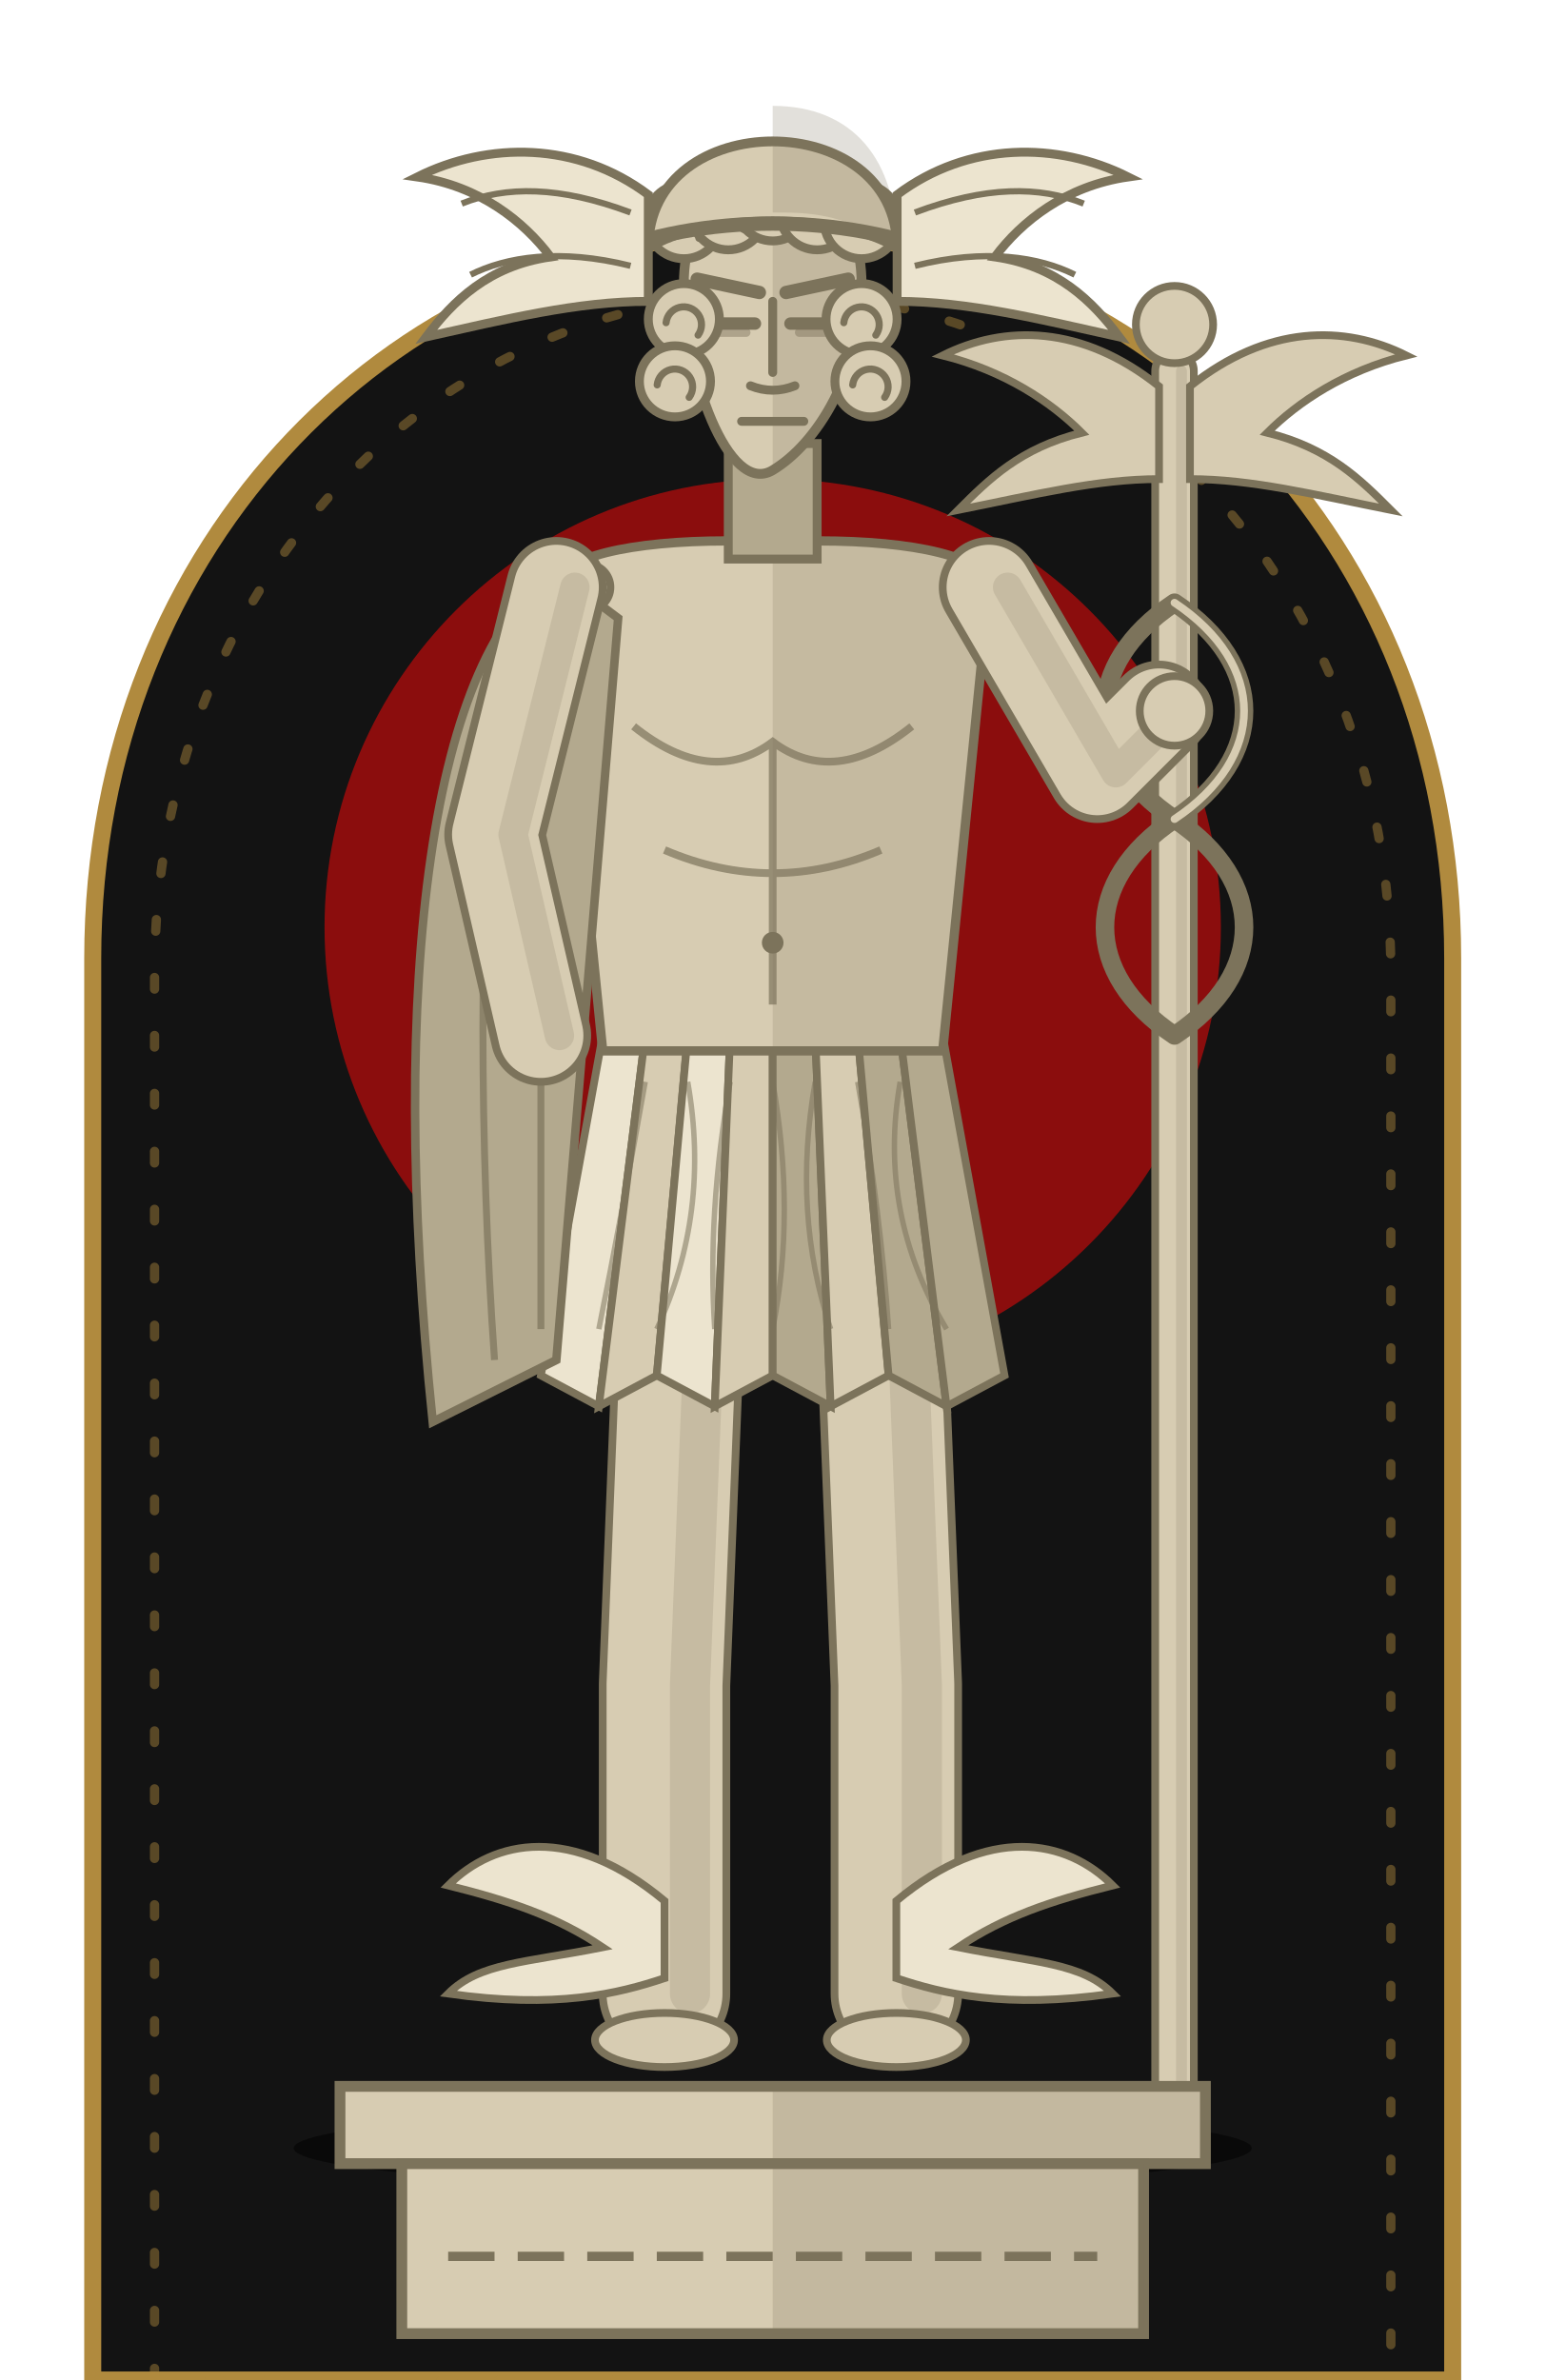
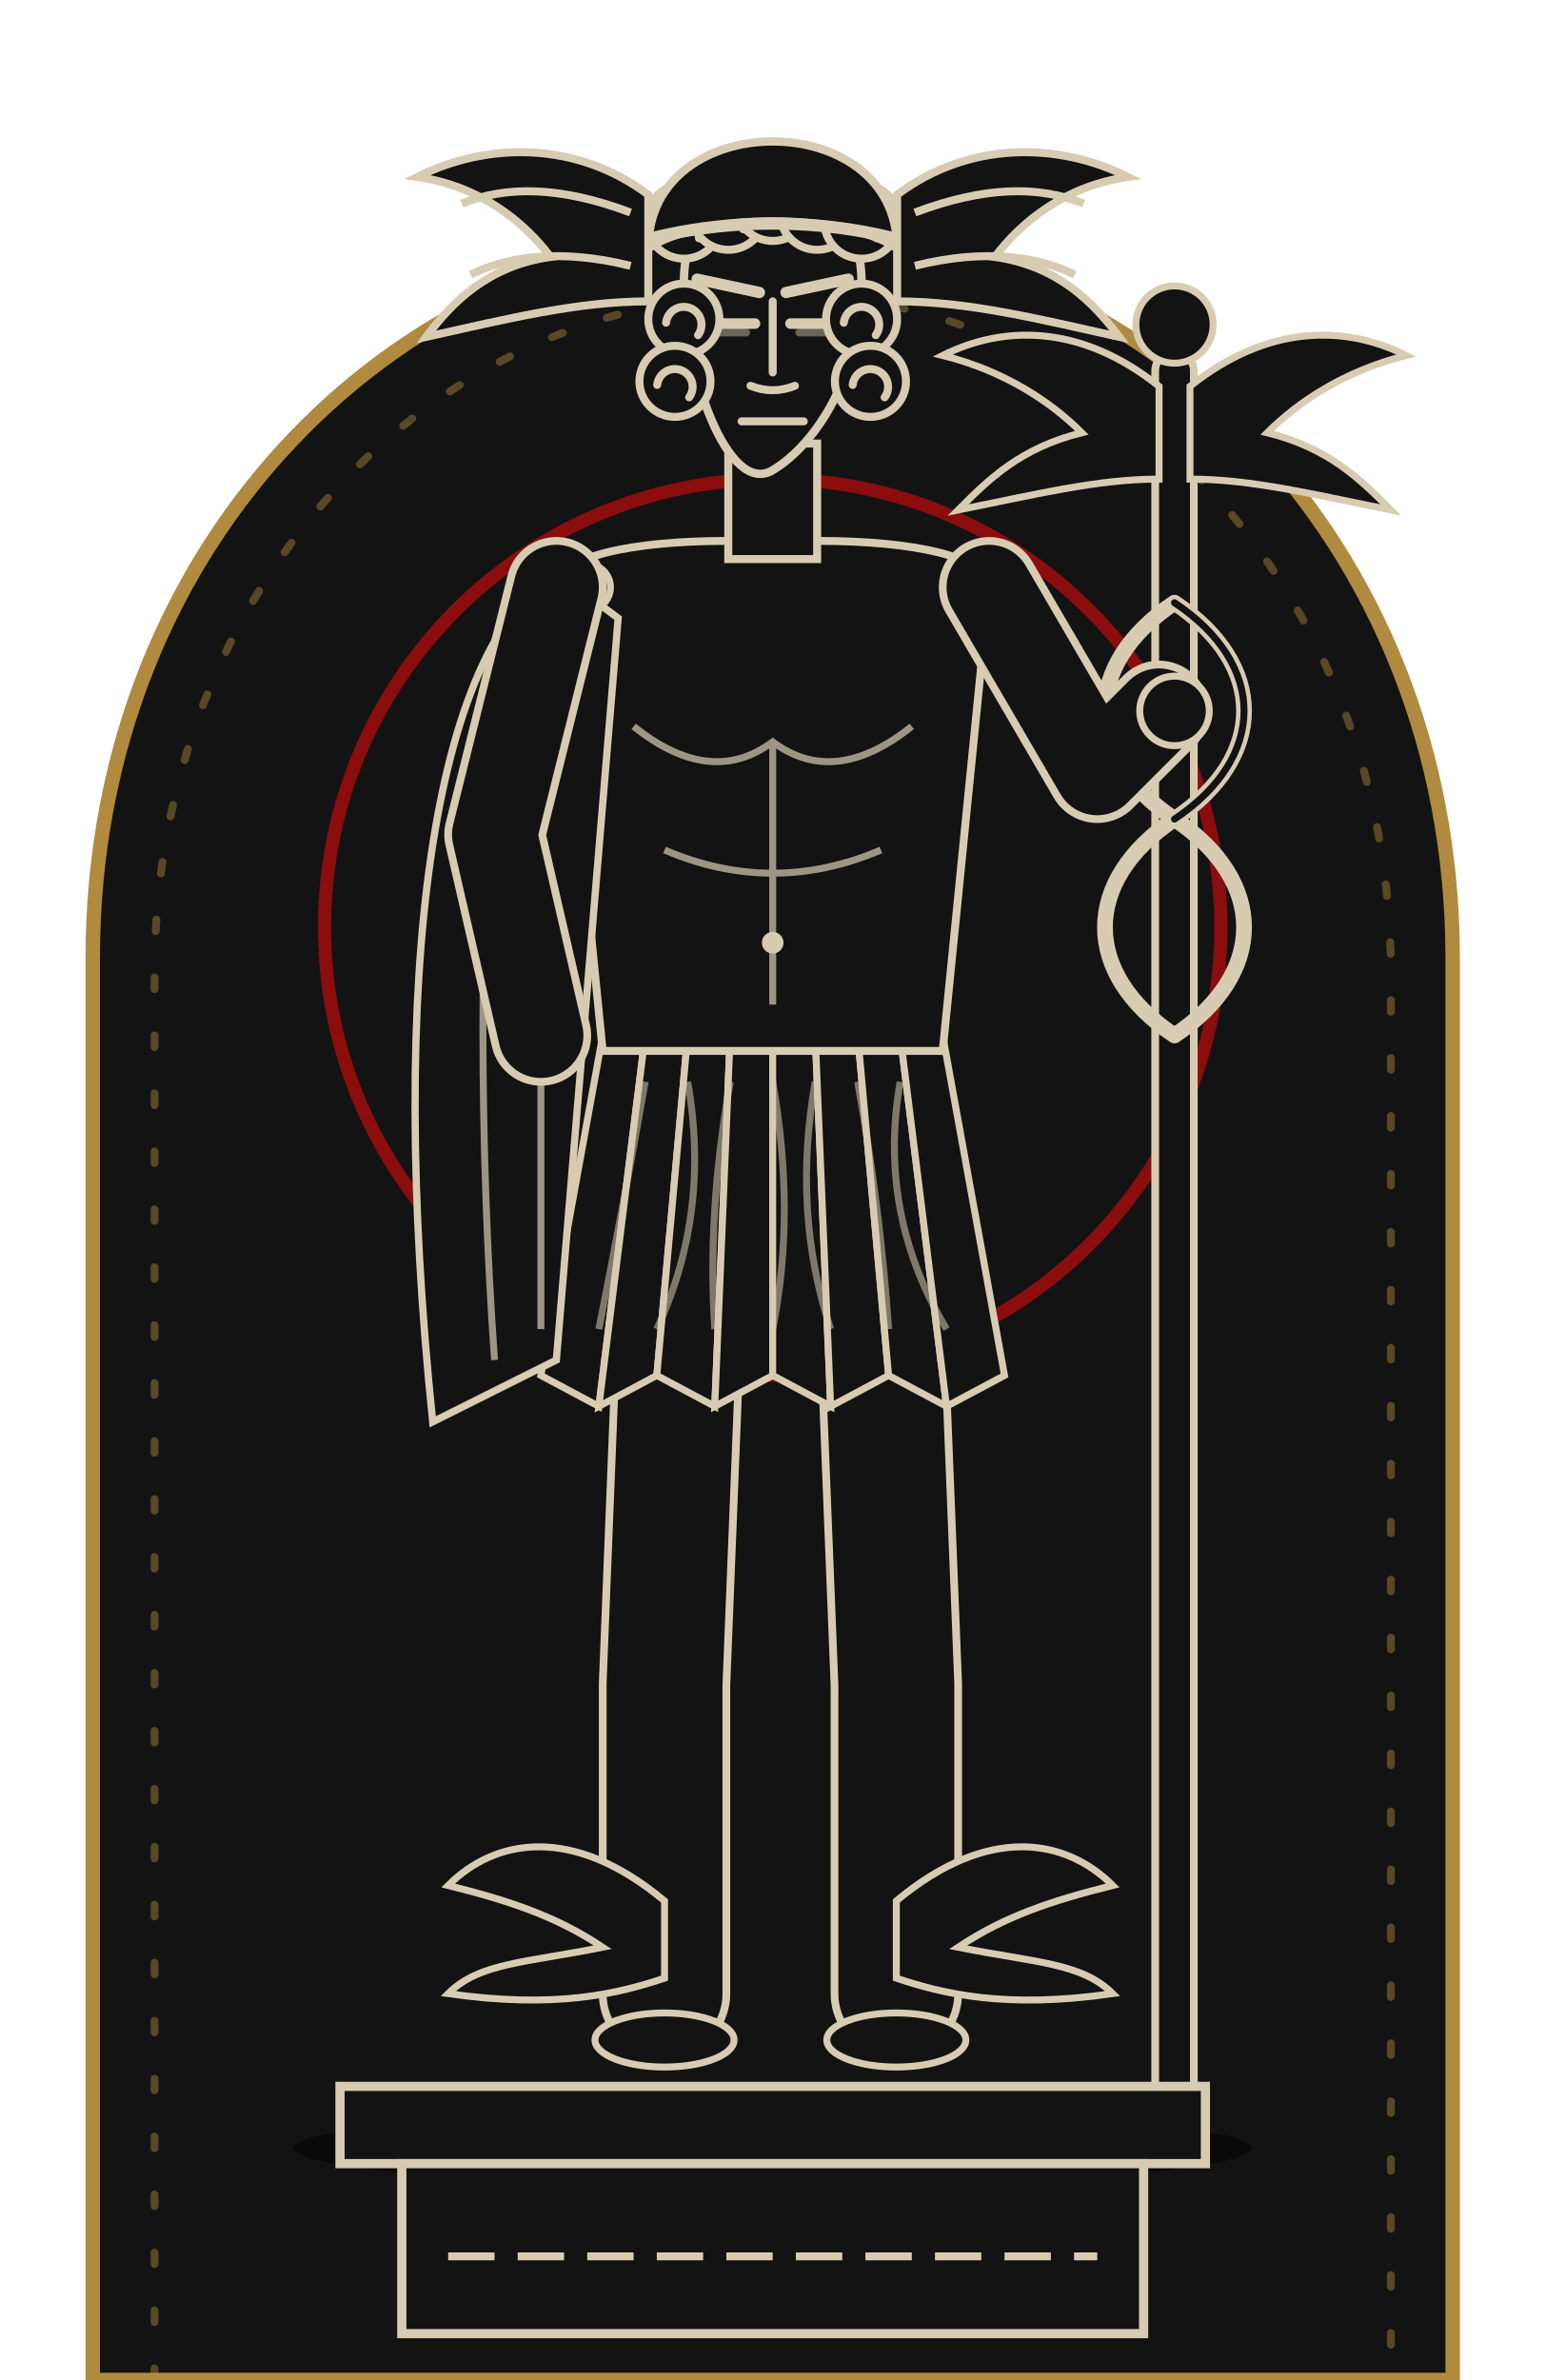
<svg xmlns="http://www.w3.org/2000/svg" viewBox="0 -8 200 308" role="img" aria-label="Hermes: kanatlı şapkalı, kerykeion tutan mermer heykel">
-   <path d="M12 300V116C12 62 52 22 100 22S188 62 188 116V300Z" fill="#131313" stroke="#b08a3e" stroke-width="2.2" />
-   <path d="M20 300V118C20 68 56 30 100 30S180 68 180 118V300Z" fill="none" stroke="#b08a3e" stroke-opacity=".45" stroke-width="1.2" stroke-dasharray="1.5 6" stroke-linecap="round" />
-   <circle cx="100" cy="112" r="58" fill="#8b0d0d" />
-   <path d="M152 40 L152 262" fill="none" stroke="#7c735b" stroke-width="6" stroke-linecap="round" stroke-linejoin="round" />
-   <path d="M152 40 L152 262" fill="none" stroke="#d7ccb2" stroke-width="4" stroke-linecap="round" stroke-linejoin="round" />
-   <path d="M152 40 L152 262" fill="none" stroke="#7c735b" stroke-opacity=".18" stroke-width="1.4" stroke-linecap="round" stroke-linejoin="round" transform="translate(0.9 0)" />
-   <circle cx="152" cy="34" r="5" fill="#d7ccb2" stroke="#7c735b" stroke-width="1" />
-   <path d="M150 42C140 34 130 34 122 38 130 40 136 44 140 48 132 50 128 54 124 58 134 56 142 54 150 54Z" fill="#d7ccb2" stroke="#7c735b" stroke-width="1" />
+   <path d="M12 300V116C12 62 52 22 100 22S188 62 188 116V300Z" fill="#131313" stroke="#b08a3e" stroke-width="1.87" />
+   <path d="M20 300V118C20 68 56 30 100 30S180 68 180 118V300Z" fill="none" stroke="#b08a3e" stroke-opacity=".45" stroke-width="1.02" stroke-dasharray="1.5 6" stroke-linecap="round" />
+   <circle cx="100" cy="112" r="58" fill="none" stroke="#8b0d0d" stroke-width="1.70" />
+   <path d="M152 40 L152 262" fill="none" stroke="#d7ccb2" stroke-width="6" stroke-linecap="round" stroke-linejoin="round" />
+   <path d="M152 40 L152 262" fill="none" stroke="#131313" stroke-width="4" stroke-linecap="round" stroke-linejoin="round" />
+   <circle cx="152" cy="34" r="5" fill="#131313" stroke="#d7ccb2" stroke-width="0.90" />
+   <path d="M150 42C140 34 130 34 122 38 130 40 136 44 140 48 132 50 128 54 124 58 134 56 142 54 150 54Z" fill="#131313" stroke="#d7ccb2" stroke-width="0.90" />
  <g transform="translate(304 0) scale(-1 1)">
-     <path d="M150 42C140 34 130 34 122 38 130 40 136 44 140 48 132 50 128 54 124 58 134 56 142 54 150 54Z" fill="#d7ccb2" stroke="#7c735b" stroke-width="1" />
+     <path d="M150 42C140 34 130 34 122 38 130 40 136 44 140 48 132 50 128 54 124 58 134 56 142 54 150 54Z" fill="#131313" stroke="#d7ccb2" stroke-width="0.90" />
  </g>
-   <path d="M152 70C140 78 140 90 152 98S164 118 152 126M152 70C164 78 164 90 152 98S140 118 152 126" fill="none" stroke="#7c735b" stroke-width="2.4" stroke-linecap="round" />
-   <path d="M152 70C164 78 164 90 152 98" fill="none" stroke="#d7ccb2" stroke-width="1" stroke-linecap="round" />
-   <path d="M88 160 L86 210 L86 250" fill="none" stroke="#7c735b" stroke-width="17" stroke-linecap="round" stroke-linejoin="round" />
-   <path d="M88 160 L86 210 L86 250" fill="none" stroke="#d7ccb2" stroke-width="15" stroke-linecap="round" stroke-linejoin="round" />
-   <path d="M88 160 L86 210 L86 250" fill="none" stroke="#7c735b" stroke-opacity=".18" stroke-width="5.2" stroke-linecap="round" stroke-linejoin="round" transform="translate(3.3 0)" />
-   <path d="M114 160 L116 210 L116 250" fill="none" stroke="#7c735b" stroke-width="17" stroke-linecap="round" stroke-linejoin="round" />
-   <path d="M114 160 L116 210 L116 250" fill="none" stroke="#d7ccb2" stroke-width="15" stroke-linecap="round" stroke-linejoin="round" />
-   <path d="M114 160 L116 210 L116 250" fill="none" stroke="#7c735b" stroke-opacity=".18" stroke-width="5.2" stroke-linecap="round" stroke-linejoin="round" transform="translate(3.3 0)" />
-   <path d="M86 238C74 228 64 230 58 236 66 238 72 240 78 244 68 246 62 246 58 250 72 252 80 250 86 248Z" fill="#ece4cf" stroke="#7c735b" stroke-width="1" />
-   <path d="M116 238C128 228 138 230 144 236 136 238 130 240 124 244 134 246 140 246 144 250 130 252 122 250 116 248Z" fill="#ece4cf" stroke="#7c735b" stroke-width="1" />
-   <ellipse cx="86" cy="256" rx="9" ry="3.5" fill="#d7ccb2" stroke="#7c735b" stroke-width="1" />
-   <ellipse cx="116" cy="256" rx="9" ry="3.5" fill="#d7ccb2" stroke="#7c735b" stroke-width="1" />
-   <path d="M78.0 126L83.5 126L77.5 174.0L70.0 170.0Z" fill="#ece4cf" stroke="#7c735b" stroke-width="1" />
-   <path d="M83.5 126L89.0 126L85.0 170.0L77.5 174.0Z" fill="#d7ccb2" stroke="#7c735b" stroke-width="1" />
-   <path d="M89.0 126L94.5 126L92.5 174.0L85.0 170.0Z" fill="#ece4cf" stroke="#7c735b" stroke-width="1" />
-   <path d="M94.5 126L100.0 126L100.0 170.0L92.5 174.0Z" fill="#d7ccb2" stroke="#7c735b" stroke-width="1" />
-   <path d="M100.0 126L105.5 126L107.5 174.0L100.0 170.0Z" fill="#b3a98e" stroke="#7c735b" stroke-width="1" />
-   <path d="M105.5 126L111.0 126L115.0 170.0L107.5 174.0Z" fill="#d7ccb2" stroke="#7c735b" stroke-width="1" />
-   <path d="M111.0 126L116.5 126L122.5 174.0L115.0 170.0Z" fill="#b3a98e" stroke="#7c735b" stroke-width="1" />
-   <path d="M116.5 126L122.0 126L130.0 170.0L122.5 174.0Z" fill="#b3a98e" stroke="#7c735b" stroke-width="1" />
-   <path d="M83.5 132Q80.5 149.0 77.5 164" fill="none" stroke="#7c735b" stroke-width=".7" opacity=".55" />
-   <path d="M89.0 132Q92.0 149.0 85.0 164" fill="none" stroke="#7c735b" stroke-width=".7" opacity=".55" />
-   <path d="M94.5 132Q91.5 149.0 92.5 164" fill="none" stroke="#7c735b" stroke-width=".7" opacity=".55" />
-   <path d="M100.0 132Q103.0 149.0 100.0 164" fill="none" stroke="#7c735b" stroke-width=".7" opacity=".55" />
-   <path d="M105.5 132Q102.5 149.0 107.5 164" fill="none" stroke="#7c735b" stroke-width=".7" opacity=".55" />
-   <path d="M111.0 132Q114.0 149.0 115.0 164" fill="none" stroke="#7c735b" stroke-width=".7" opacity=".55" />
-   <path d="M116.5 132Q113.5 149.0 122.5 164" fill="none" stroke="#7c735b" stroke-width=".7" opacity=".55" />
-   <path d="M72 68C72 64 82 62 94 62H106C118 62 128 64 128 68L122 128H78Z" fill="#d7ccb2" stroke="#7c735b" stroke-width="1.2" />
-   <path d="M100 62H106C118 62 128 64 128 68L122 128H100Z" fill="#7c735b" opacity=".2" />
-   <path d="M82 86Q92 94 100 88Q108 94 118 86M100 88V122M86 102Q100 108 114 102" fill="none" stroke="#7c735b" stroke-width="1" opacity=".7" />
-   <circle cx="100" cy="114" r="1.4" fill="#7c735b" />
-   <path d="M72 66C56 76 50 118 56 176L72 168L80 72Z" fill="#b3a98e" stroke="#7c735b" stroke-width="1.1" />
-   <path d="M64 84C62 110 62 140 64 168M70 76C70 110 70 140 70 164" fill="none" stroke="#7c735b" stroke-width=".9" opacity=".7" />
-   <circle cx="76" cy="68" r="3" fill="#ece4cf" stroke="#7c735b" stroke-width="1" />
-   <path d="M72 68 L64 100 L70 126" fill="none" stroke="#7c735b" stroke-width="13" stroke-linecap="round" stroke-linejoin="round" />
-   <path d="M72 68 L64 100 L70 126" fill="none" stroke="#d7ccb2" stroke-width="11" stroke-linecap="round" stroke-linejoin="round" />
-   <path d="M72 68 L64 100 L70 126" fill="none" stroke="#7c735b" stroke-opacity=".18" stroke-width="3.8" stroke-linecap="round" stroke-linejoin="round" transform="translate(2.4 0)" />
-   <path d="M128 68 L142 92 L150 84" fill="none" stroke="#7c735b" stroke-width="13" stroke-linecap="round" stroke-linejoin="round" />
-   <path d="M128 68 L142 92 L150 84" fill="none" stroke="#d7ccb2" stroke-width="11" stroke-linecap="round" stroke-linejoin="round" />
-   <path d="M128 68 L142 92 L150 84" fill="none" stroke="#7c735b" stroke-opacity=".18" stroke-width="3.8" stroke-linecap="round" stroke-linejoin="round" transform="translate(2.4 0)" />
-   <circle cx="152" cy="84" r="4.5" fill="#d7ccb2" stroke="#7c735b" stroke-width="1" />
+   <path d="M152 70C140 78 140 90 152 98S164 118 152 126M152 70C164 78 164 90 152 98S140 118 152 126" fill="none" stroke="#d7ccb2" stroke-width="2.04" stroke-linecap="round" />
+   <path d="M152 70C164 78 164 90 152 98" fill="none" stroke="#131313" stroke-width="0.90" stroke-linecap="round" />
+   <path d="M88 160 L86 210 L86 250" fill="none" stroke="#d7ccb2" stroke-width="17" stroke-linecap="round" stroke-linejoin="round" />
+   <path d="M88 160 L86 210 L86 250" fill="none" stroke="#131313" stroke-width="15" stroke-linecap="round" stroke-linejoin="round" />
+   <path d="M114 160 L116 210 L116 250" fill="none" stroke="#d7ccb2" stroke-width="17" stroke-linecap="round" stroke-linejoin="round" />
+   <path d="M114 160 L116 210 L116 250" fill="none" stroke="#131313" stroke-width="15" stroke-linecap="round" stroke-linejoin="round" />
+   <path d="M86 238C74 228 64 230 58 236 66 238 72 240 78 244 68 246 62 246 58 250 72 252 80 250 86 248Z" fill="#131313" stroke="#d7ccb2" stroke-width="0.90" />
+   <path d="M116 238C128 228 138 230 144 236 136 238 130 240 124 244 134 246 140 246 144 250 130 252 122 250 116 248Z" fill="#131313" stroke="#d7ccb2" stroke-width="0.90" />
+   <ellipse cx="86" cy="256" rx="9" ry="3.5" fill="#131313" stroke="#d7ccb2" stroke-width="0.90" />
+   <ellipse cx="116" cy="256" rx="9" ry="3.5" fill="#131313" stroke="#d7ccb2" stroke-width="0.90" />
+   <path d="M78.0 126L83.5 126L77.5 174.0L70.0 170.0Z" fill="#131313" stroke="#d7ccb2" stroke-width="0.90" />
+   <path d="M83.5 126L89.0 126L85.0 170.0L77.5 174.0Z" fill="#131313" stroke="#d7ccb2" stroke-width="0.90" />
+   <path d="M89.0 126L94.5 126L92.5 174.0L85.0 170.0Z" fill="#131313" stroke="#d7ccb2" stroke-width="0.90" />
+   <path d="M94.5 126L100.0 126L100.0 170.0L92.5 174.0Z" fill="#131313" stroke="#d7ccb2" stroke-width="0.90" />
+   <path d="M100.0 126L105.5 126L107.5 174.0L100.0 170.0Z" fill="#131313" stroke="#d7ccb2" stroke-width="0.90" />
+   <path d="M105.5 126L111.0 126L115.0 170.0L107.5 174.0Z" fill="#131313" stroke="#d7ccb2" stroke-width="0.90" />
+   <path d="M111.0 126L116.5 126L122.5 174.0L115.0 170.0Z" fill="#131313" stroke="#d7ccb2" stroke-width="0.90" />
+   <path d="M116.5 126L122.0 126L130.0 170.0L122.5 174.0Z" fill="#131313" stroke="#d7ccb2" stroke-width="0.90" />
+   <path d="M83.5 132Q80.5 149.0 77.5 164" fill="none" stroke="#d7ccb2" stroke-width="0.90" opacity=".55" />
+   <path d="M89.0 132Q92.0 149.0 85.0 164" fill="none" stroke="#d7ccb2" stroke-width="0.90" opacity=".55" />
+   <path d="M94.5 132Q91.5 149.0 92.5 164" fill="none" stroke="#d7ccb2" stroke-width="0.90" opacity=".55" />
+   <path d="M100.0 132Q103.0 149.0 100.0 164" fill="none" stroke="#d7ccb2" stroke-width="0.90" opacity=".55" />
+   <path d="M105.5 132Q102.5 149.0 107.5 164" fill="none" stroke="#d7ccb2" stroke-width="0.90" opacity=".55" />
+   <path d="M111.0 132Q114.0 149.0 115.0 164" fill="none" stroke="#d7ccb2" stroke-width="0.90" opacity=".55" />
+   <path d="M116.5 132Q113.5 149.0 122.5 164" fill="none" stroke="#d7ccb2" stroke-width="0.90" opacity=".55" />
+   <path d="M72 68C72 64 82 62 94 62H106C118 62 128 64 128 68L122 128H78Z" fill="#131313" stroke="#d7ccb2" stroke-width="1.02" />
+   <path d="M82 86Q92 94 100 88Q108 94 118 86M100 88V122M86 102Q100 108 114 102" fill="none" stroke="#d7ccb2" stroke-width="0.90" opacity=".7" />
+   <circle cx="100" cy="114" r="1.4" fill="#d7ccb2" />
+   <path d="M72 66C56 76 50 118 56 176L72 168L80 72Z" fill="#131313" stroke="#d7ccb2" stroke-width="0.94" />
+   <path d="M64 84C62 110 62 140 64 168M70 76C70 110 70 140 70 164" fill="none" stroke="#d7ccb2" stroke-width="0.90" opacity=".7" />
+   <circle cx="76" cy="68" r="3" fill="#131313" stroke="#d7ccb2" stroke-width="0.90" />
+   <path d="M72 68 L64 100 L70 126" fill="none" stroke="#d7ccb2" stroke-width="13" stroke-linecap="round" stroke-linejoin="round" />
+   <path d="M72 68 L64 100 L70 126" fill="none" stroke="#131313" stroke-width="11" stroke-linecap="round" stroke-linejoin="round" />
+   <path d="M128 68 L142 92 L150 84" fill="none" stroke="#d7ccb2" stroke-width="13" stroke-linecap="round" stroke-linejoin="round" />
+   <path d="M128 68 L142 92 L150 84" fill="none" stroke="#131313" stroke-width="11" stroke-linecap="round" stroke-linejoin="round" />
+   <circle cx="152" cy="84" r="4.5" fill="#131313" stroke="#d7ccb2" stroke-width="0.90" />
  <g transform="translate(100 54) scale(1.15) translate(-100 -54)">
-     <path d="M95 50H105V63H95Z" fill="#b3a98e" stroke="#7c735b" stroke-width="1" />
-     <path d="M90 32C90 24 95 20 100 20S110 24 110 32C110 42 105 50 100 53S90 42 90 32Z" fill="#d7ccb2" stroke="#7c735b" stroke-width="1.1" />
-     <path d="M100 20C105 20 110 24 110 32C110 42 105 50 100 53Z" fill="#7c735b" opacity=".22" />
-     <path d="M91.5 31.5L98.5 33M101.5 33L108.5 31.5" fill="none" stroke="#7c735b" stroke-width="1.5" stroke-linecap="round" />
-     <path d="M92 36.5H98M102 36.5H108" fill="none" stroke="#7c735b" stroke-width="1.4" stroke-linecap="round" />
-     <path d="M93 37.5H97M103 37.5H107" fill="none" stroke="#7c735b" stroke-opacity=".45" stroke-width="1" stroke-linecap="round" />
-     <path d="M100 34V42M97.5 43.5Q100 44.5 102.5 43.5" fill="none" stroke="#7c735b" stroke-width="1" stroke-linecap="round" />
-     <path d="M96.5 47.5H103.5" fill="none" stroke="#7c735b" stroke-width="1" stroke-linecap="round" />
-     <circle cx="90.0" cy="25.0" r="4.2" fill="#d7ccb2" stroke="#7c735b" stroke-width="1" />
-     <path d="M87.9 25.4a2.1 2.1 0 1 1 3.8 1.5" fill="none" stroke="#7c735b" stroke-width=".8" stroke-linecap="round" />
-     <circle cx="95.0" cy="24.0" r="4.2" fill="#d7ccb2" stroke="#7c735b" stroke-width="1" />
-     <path d="M92.9 24.4a2.1 2.1 0 1 1 3.8 1.5" fill="none" stroke="#7c735b" stroke-width=".8" stroke-linecap="round" />
-     <circle cx="100.0" cy="23.0" r="4.2" fill="#d7ccb2" stroke="#7c735b" stroke-width="1" />
-     <path d="M97.9 23.4a2.1 2.1 0 1 1 3.8 1.5" fill="none" stroke="#7c735b" stroke-width=".8" stroke-linecap="round" />
-     <circle cx="105.0" cy="24.0" r="4.2" fill="#d7ccb2" stroke="#7c735b" stroke-width="1" />
-     <path d="M102.9 24.4a2.1 2.1 0 1 1 3.8 1.5" fill="none" stroke="#7c735b" stroke-width=".8" stroke-linecap="round" />
-     <circle cx="110.0" cy="25.0" r="4.2" fill="#d7ccb2" stroke="#7c735b" stroke-width="1" />
-     <path d="M107.9 25.4a2.1 2.1 0 1 1 3.8 1.5" fill="none" stroke="#7c735b" stroke-width=".8" stroke-linecap="round" />
-     <circle cx="90.0" cy="36.0" r="4" fill="#d7ccb2" stroke="#7c735b" stroke-width="1" />
-     <path d="M88.0 36.4a2.0 2.0 0 1 1 3.6 1.4" fill="none" stroke="#7c735b" stroke-width=".8" stroke-linecap="round" />
-     <circle cx="110.0" cy="36.0" r="4" fill="#d7ccb2" stroke="#7c735b" stroke-width="1" />
-     <path d="M108.0 36.4a2.0 2.0 0 1 1 3.6 1.4" fill="none" stroke="#7c735b" stroke-width=".8" stroke-linecap="round" />
-     <circle cx="89.0" cy="43.0" r="4" fill="#d7ccb2" stroke="#7c735b" stroke-width="1" />
-     <path d="M87.0 43.4a2.0 2.0 0 1 1 3.6 1.4" fill="none" stroke="#7c735b" stroke-width=".8" stroke-linecap="round" />
-     <circle cx="111.0" cy="43.0" r="4" fill="#d7ccb2" stroke="#7c735b" stroke-width="1" />
-     <path d="M109.0 43.4a2.0 2.0 0 1 1 3.6 1.4" fill="none" stroke="#7c735b" stroke-width=".8" stroke-linecap="round" />
-     <path d="M86 28C86 12 114 12 114 28C108 24 92 24 86 28Z" fill="#d7ccb2" stroke="#7c735b" stroke-width="1.1" />
-     <path d="M100 12C109 12 114 18 114 28C108 24 104 24 100 24Z" fill="#7c735b" opacity=".22" />
-     <path d="M80 29C92 24 108 24 120 29" fill="none" stroke="#7c735b" stroke-width="1.6" stroke-linecap="round" />
-     <path d="M86 22C78 16 68 16 60 20 67 21 72 25 75 29 68 30 64 34 61 38 70 36 78 34 86 34Z" fill="#ece4cf" stroke="#7c735b" stroke-width="1" />
-     <path d="M84 24C76 21 70 21 65 23M84 30C76 28 70 29 66 31" fill="none" stroke="#7c735b" stroke-width=".7" />
+     <path d="M95 50H105V63H95Z" fill="#131313" stroke="#d7ccb2" stroke-width="0.90" />
+     <path d="M90 32C90 24 95 20 100 20S110 24 110 32C110 42 105 50 100 53S90 42 90 32Z" fill="#131313" stroke="#d7ccb2" stroke-width="0.94" />
+     <path d="M91.5 31.5L98.5 33M101.5 33L108.5 31.5" fill="none" stroke="#d7ccb2" stroke-width="1.27" stroke-linecap="round" />
+     <path d="M92 36.5H98M102 36.5H108" fill="none" stroke="#d7ccb2" stroke-width="1.19" stroke-linecap="round" />
+     <path d="M93 37.5H97M103 37.5H107" fill="none" stroke="#d7ccb2" stroke-opacity=".45" stroke-width="0.90" stroke-linecap="round" />
+     <path d="M100 34V42M97.5 43.5Q100 44.5 102.5 43.5" fill="none" stroke="#d7ccb2" stroke-width="0.90" stroke-linecap="round" />
+     <path d="M96.5 47.5H103.5" fill="none" stroke="#d7ccb2" stroke-width="0.90" stroke-linecap="round" />
+     <circle cx="90.0" cy="25.0" r="4.2" fill="#131313" stroke="#d7ccb2" stroke-width="0.90" />
+     <path d="M87.9 25.4a2.1 2.1 0 1 1 3.8 1.5" fill="none" stroke="#d7ccb2" stroke-width="0.90" stroke-linecap="round" />
+     <circle cx="95.0" cy="24.0" r="4.2" fill="#131313" stroke="#d7ccb2" stroke-width="0.90" />
+     <path d="M92.9 24.4a2.1 2.1 0 1 1 3.8 1.5" fill="none" stroke="#d7ccb2" stroke-width="0.90" stroke-linecap="round" />
+     <circle cx="100.0" cy="23.0" r="4.2" fill="#131313" stroke="#d7ccb2" stroke-width="0.90" />
+     <path d="M97.9 23.4a2.1 2.1 0 1 1 3.8 1.5" fill="none" stroke="#d7ccb2" stroke-width="0.90" stroke-linecap="round" />
+     <circle cx="105.0" cy="24.0" r="4.2" fill="#131313" stroke="#d7ccb2" stroke-width="0.90" />
+     <path d="M102.9 24.4a2.1 2.1 0 1 1 3.8 1.5" fill="none" stroke="#d7ccb2" stroke-width="0.90" stroke-linecap="round" />
+     <circle cx="110.0" cy="25.0" r="4.2" fill="#131313" stroke="#d7ccb2" stroke-width="0.90" />
+     <path d="M107.9 25.4a2.1 2.1 0 1 1 3.8 1.5" fill="none" stroke="#d7ccb2" stroke-width="0.90" stroke-linecap="round" />
+     <circle cx="90.0" cy="36.0" r="4" fill="#131313" stroke="#d7ccb2" stroke-width="0.90" />
+     <path d="M88.0 36.4a2.0 2.0 0 1 1 3.6 1.4" fill="none" stroke="#d7ccb2" stroke-width="0.90" stroke-linecap="round" />
+     <circle cx="110.0" cy="36.0" r="4" fill="#131313" stroke="#d7ccb2" stroke-width="0.90" />
+     <path d="M108.0 36.4a2.0 2.0 0 1 1 3.6 1.4" fill="none" stroke="#d7ccb2" stroke-width="0.90" stroke-linecap="round" />
+     <circle cx="89.0" cy="43.0" r="4" fill="#131313" stroke="#d7ccb2" stroke-width="0.90" />
+     <path d="M87.0 43.4a2.0 2.0 0 1 1 3.6 1.4" fill="none" stroke="#d7ccb2" stroke-width="0.90" stroke-linecap="round" />
+     <circle cx="111.0" cy="43.0" r="4" fill="#131313" stroke="#d7ccb2" stroke-width="0.90" />
+     <path d="M109.0 43.4a2.0 2.0 0 1 1 3.6 1.4" fill="none" stroke="#d7ccb2" stroke-width="0.90" stroke-linecap="round" />
+     <path d="M86 28C86 12 114 12 114 28C108 24 92 24 86 28Z" fill="#131313" stroke="#d7ccb2" stroke-width="0.94" />
+     <path d="M80 29C92 24 108 24 120 29" fill="none" stroke="#d7ccb2" stroke-width="1.36" stroke-linecap="round" />
+     <path d="M86 22C78 16 68 16 60 20 67 21 72 25 75 29 68 30 64 34 61 38 70 36 78 34 86 34Z" fill="#131313" stroke="#d7ccb2" stroke-width="0.90" />
+     <path d="M84 24C76 21 70 21 65 23M84 30C76 28 70 29 66 31" fill="none" stroke="#d7ccb2" stroke-width="0.90" />
    <g transform="translate(200 0) scale(-1 1)">
-       <path d="M86 22C78 16 68 16 60 20 67 21 72 25 75 29 68 30 64 34 61 38 70 36 78 34 86 34Z" fill="#ece4cf" stroke="#7c735b" stroke-width="1" />
-       <path d="M84 24C76 21 70 21 65 23M84 30C76 28 70 29 66 31" fill="none" stroke="#7c735b" stroke-width=".7" />
+       <path d="M86 22C78 16 68 16 60 20 67 21 72 25 75 29 68 30 64 34 61 38 70 36 78 34 86 34Z" fill="#131313" stroke="#d7ccb2" stroke-width="0.90" />
+       <path d="M84 24C76 21 70 21 65 23M84 30C76 28 70 29 66 31" fill="none" stroke="#d7ccb2" stroke-width="0.90" />
    </g>
  </g>
  <ellipse cx="100" cy="270" rx="62" ry="5" fill="#000" opacity=".5" />
-   <path d="M44 262H156V272H44Z" fill="#d7ccb2" stroke="#7c735b" stroke-width="1.4" />
-   <path d="M100 262H156V272H100Z" fill="#7c735b" opacity=".22" />
-   <path d="M52 272H148V294H52Z" fill="#d7ccb2" stroke="#7c735b" stroke-width="1.4" />
-   <path d="M100 272H148V294H100Z" fill="#7c735b" opacity=".22" />
-   <path d="M58 284H142" stroke="#7c735b" stroke-width="1.2" stroke-dasharray="6 3" />
+   <path d="M44 262H156V272H44Z" fill="#131313" stroke="#d7ccb2" stroke-width="1.19" />
+   <path d="M52 272H148V294H52Z" fill="#131313" stroke="#d7ccb2" stroke-width="1.19" />
+   <path d="M58 284H142" stroke="#d7ccb2" stroke-width="1.02" stroke-dasharray="6 3" />
</svg>
